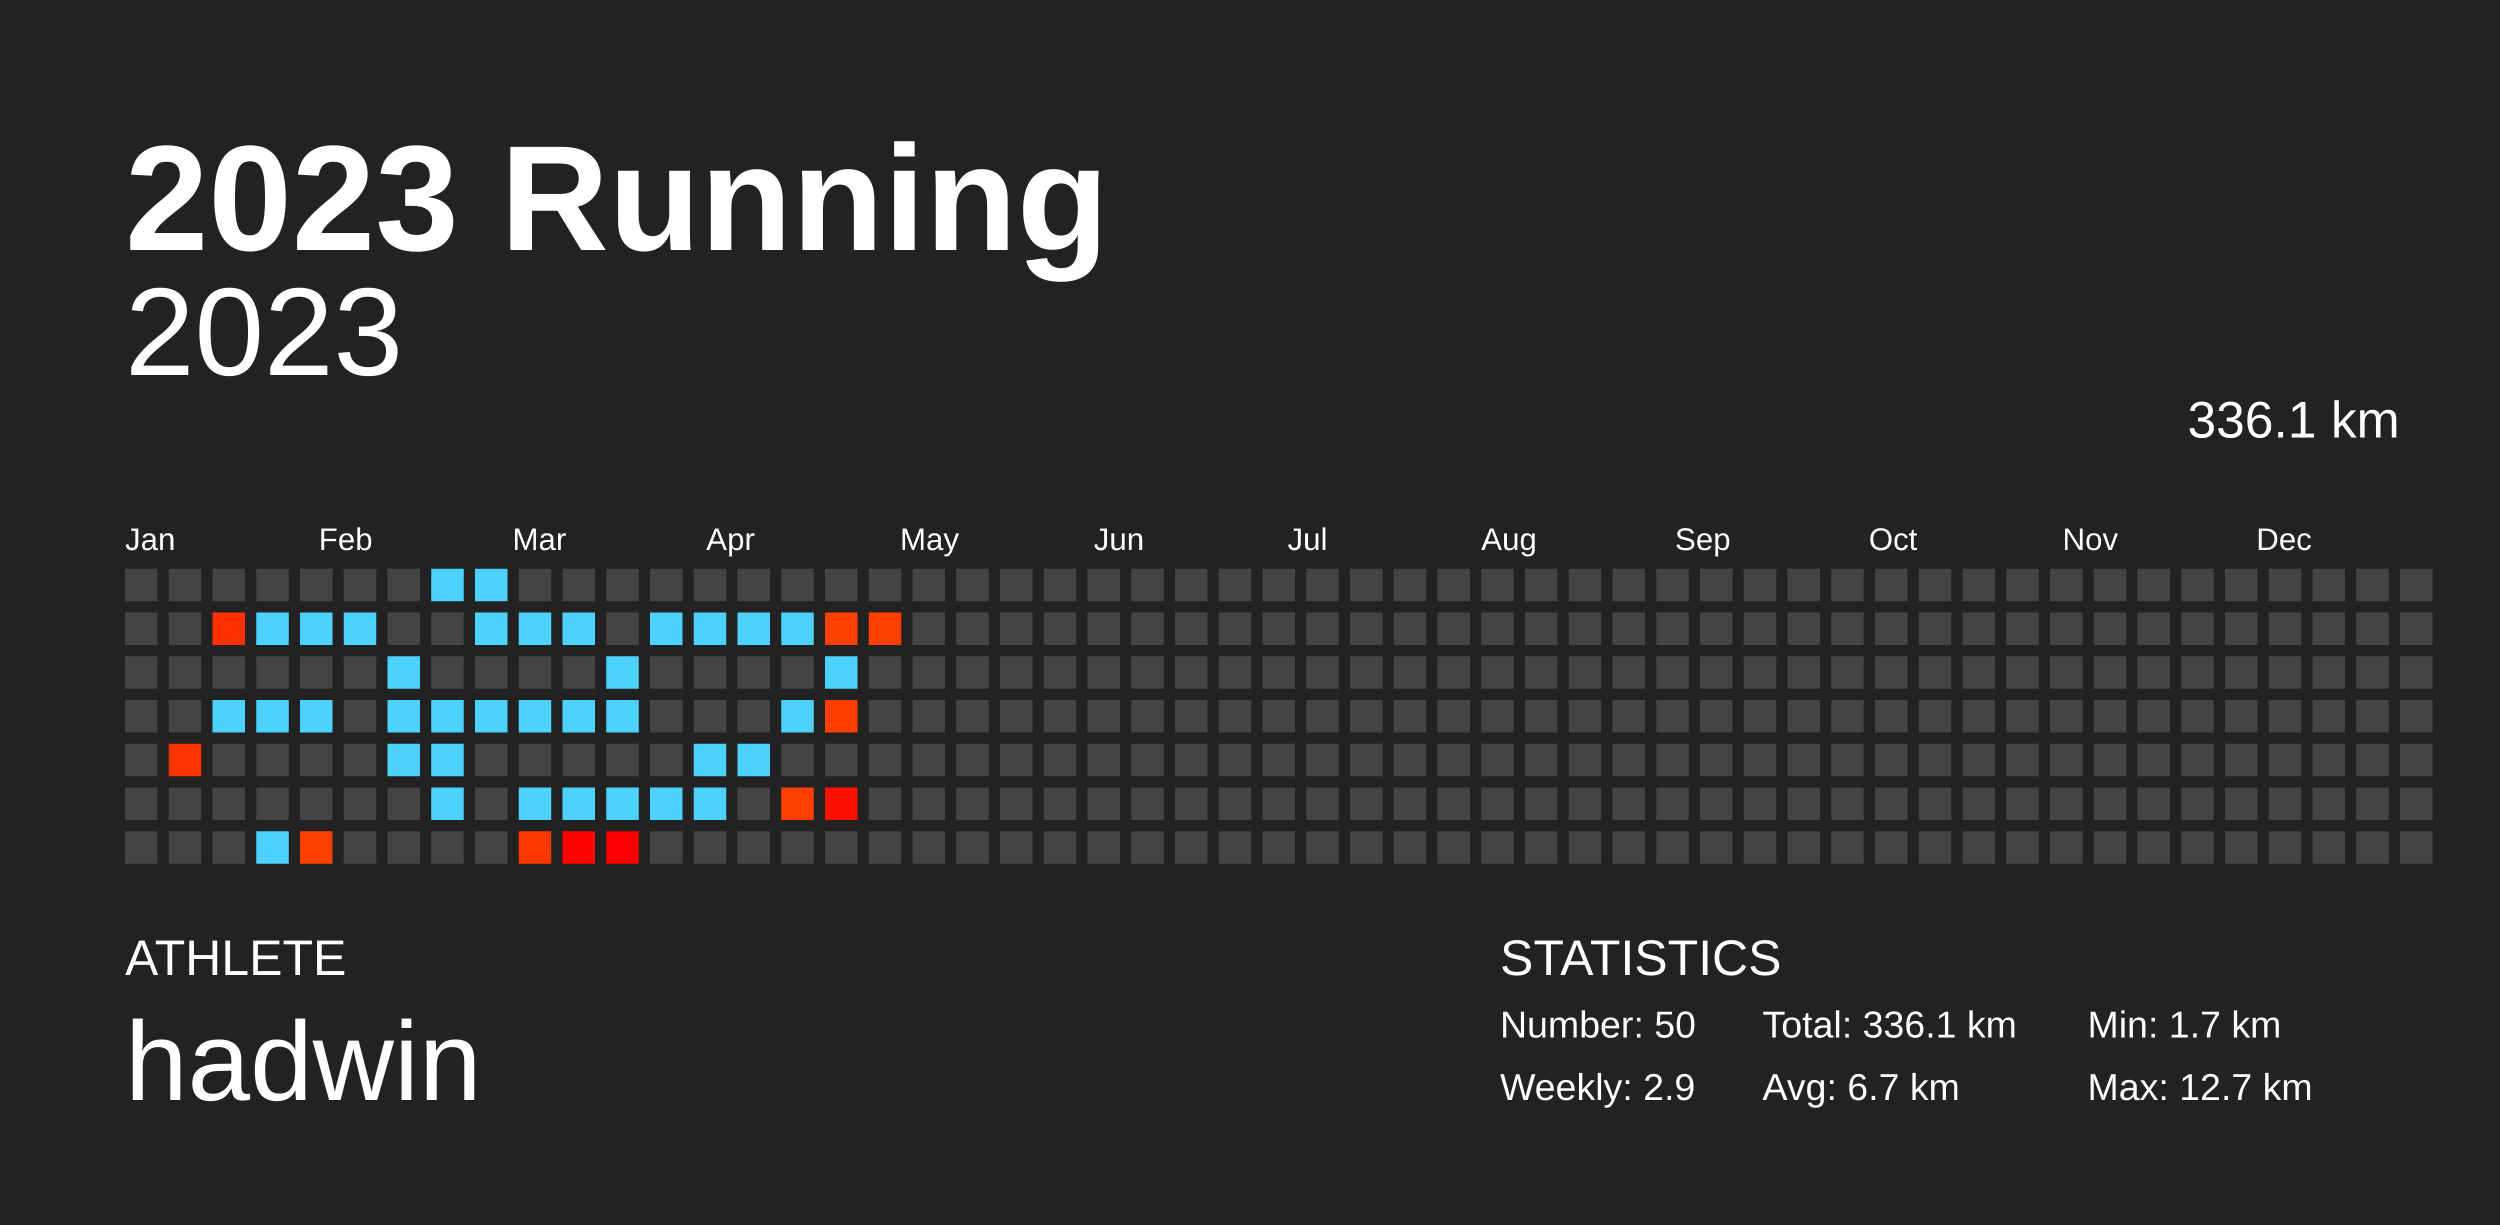
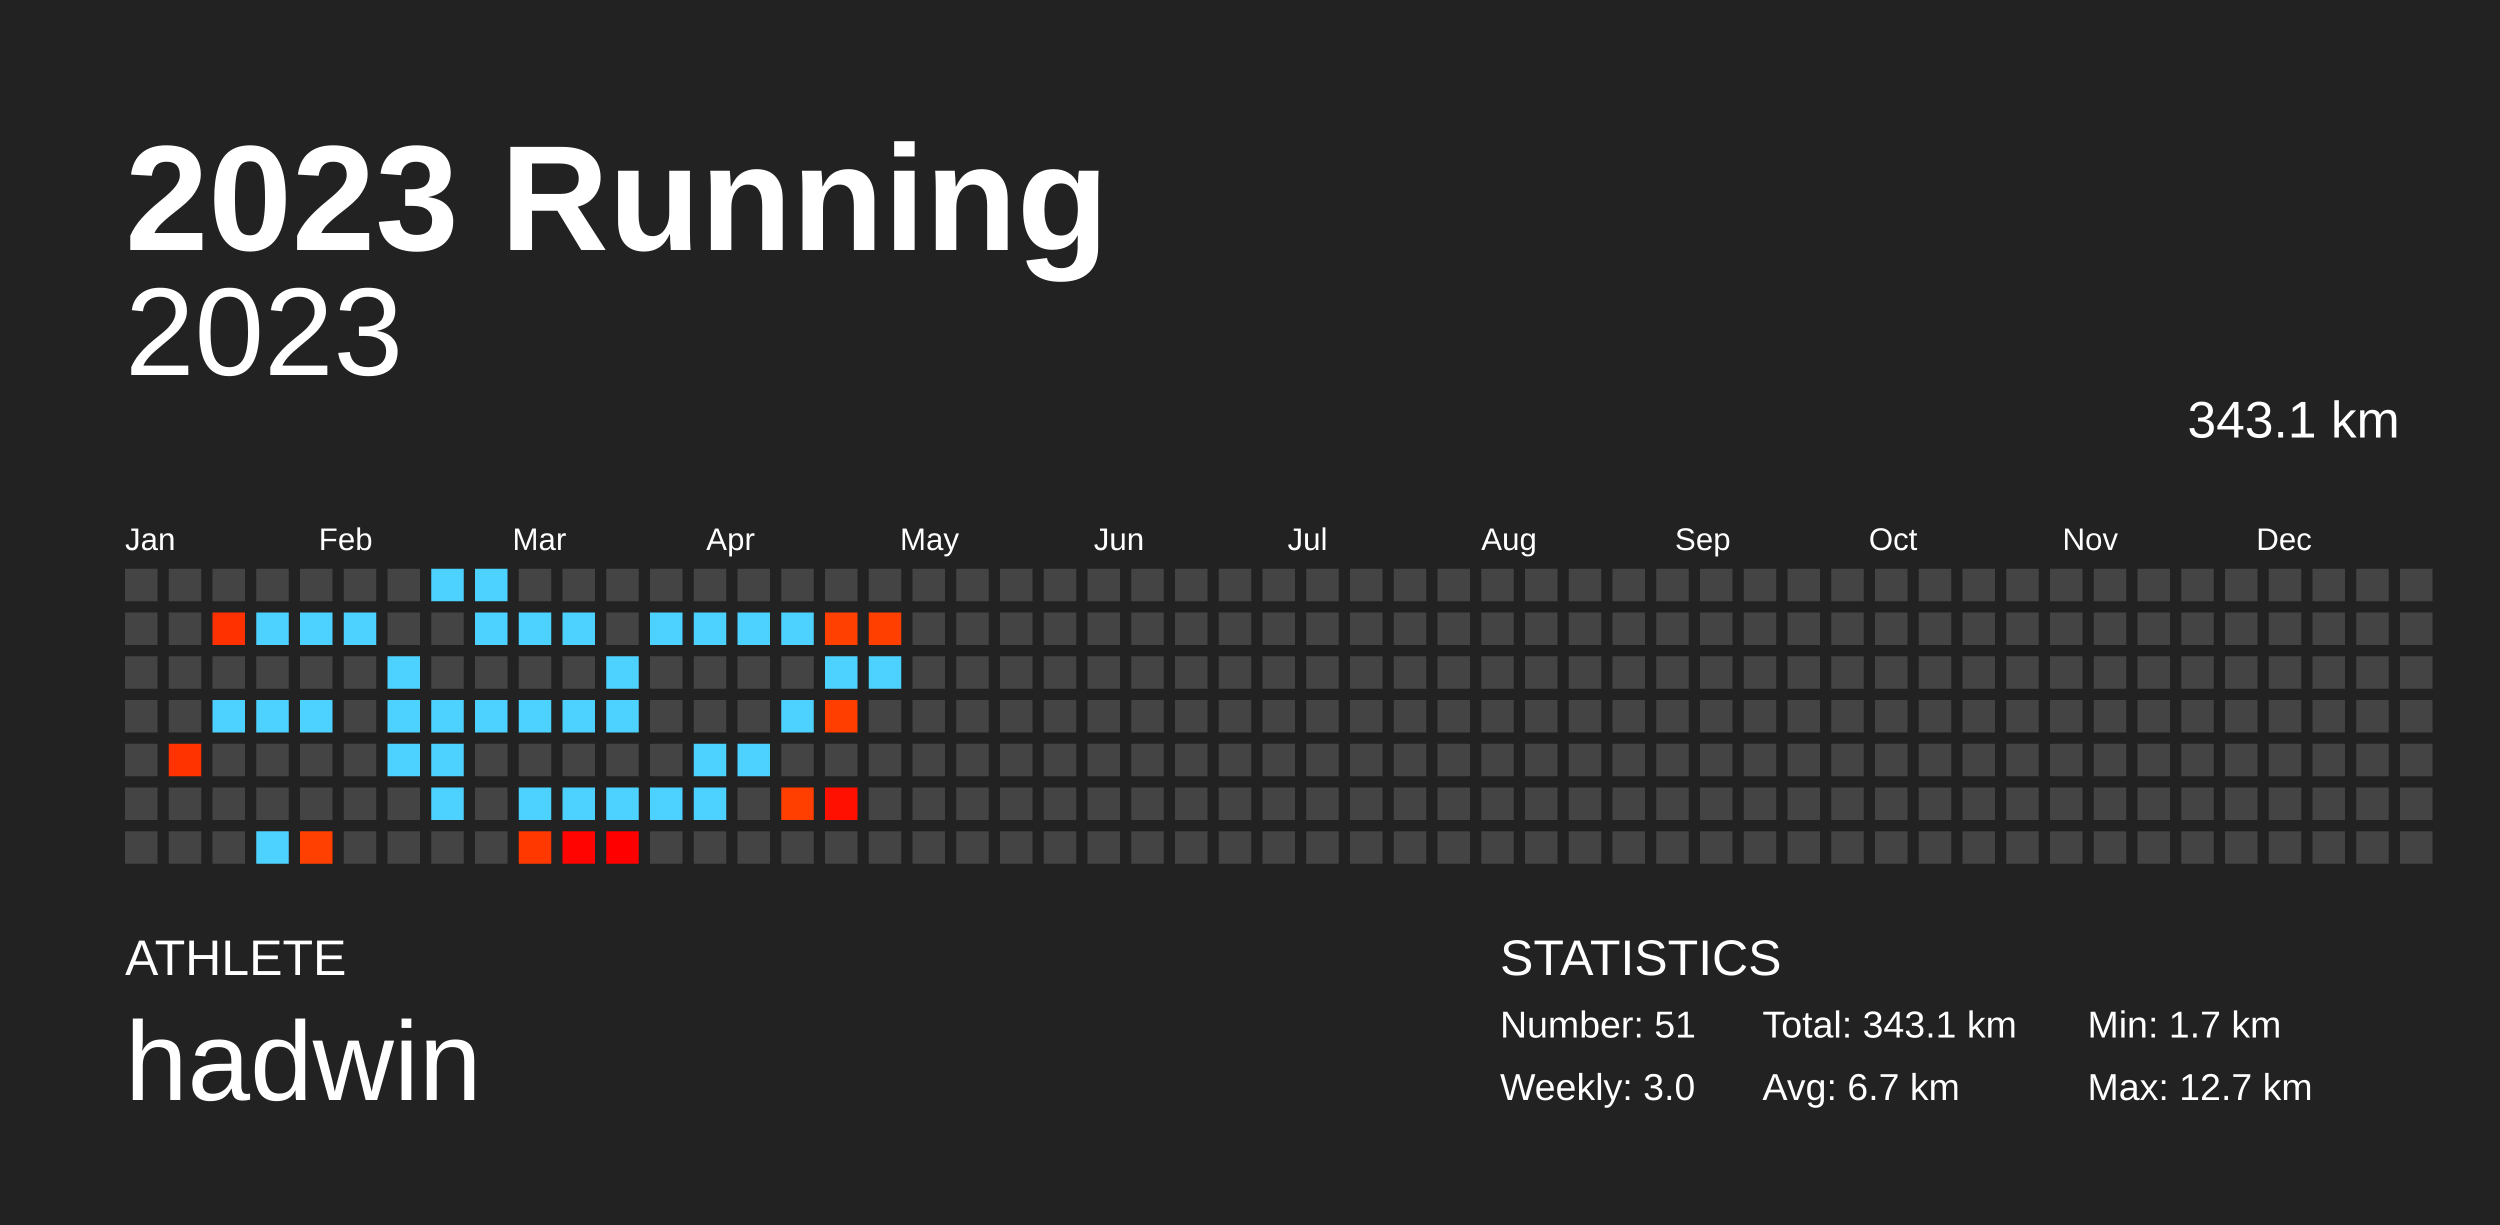
<svg xmlns="http://www.w3.org/2000/svg" baseProfile="full" height="98mm" version="1.1" viewBox="0,0,200,98" width="200mm">
  <defs />
  <rect fill="#222222" height="98" width="200" x="0" y="0" />
  <text fill="#FFFFFF" style="font-size:12px; font-family:Arial; font-weight:bold;" x="10" y="20">2023 Running</text>
  <text fill="#FFFFFF" style="font-size:4px; font-family:Arial" x="10" y="78">ATHLETE</text>
  <text fill="#FFFFFF" style="font-size:9px; font-family:Arial" x="10" y="88">hadwin</text>
  <text fill="#FFFFFF" style="font-size:4px; font-family:Arial" x="120" y="78">STATISTICS</text>
-   <text fill="#FFFFFF" style="font-size:3px; font-family:Arial" x="120" y="83">Number: 50</text>
-   <text fill="#FFFFFF" style="font-size:3px; font-family:Arial" x="120" y="88">Weekly: 2.9</text>
-   <text fill="#FFFFFF" style="font-size:3px; font-family:Arial" x="141" y="83">Total: 336.1 km</text>
+   <text fill="#FFFFFF" style="font-size:3px; font-family:Arial" x="120" y="83">Number: 51</text>
+   <text fill="#FFFFFF" style="font-size:3px; font-family:Arial" x="120" y="88">Weekly: 3.0</text>
+   <text fill="#FFFFFF" style="font-size:3px; font-family:Arial" x="141" y="83">Total: 343.1 km</text>
  <text fill="#FFFFFF" style="font-size:3px; font-family:Arial" x="141" y="88">Avg: 6.7 km</text>
  <text fill="#FFFFFF" style="font-size:3px; font-family:Arial" x="167" y="83">Min: 1.7 km</text>
  <text fill="#FFFFFF" style="font-size:3px; font-family:Arial" x="167" y="88">Max: 12.7 km</text>
  <text alignment-baseline="hanging" fill="#FFFFFF" style="font-size:10.0px; font-family:Arial;" x="10" y="30">2023</text>
-   <text alignment-baseline="hanging" fill="#FFFFFF" style="font-size:4.125px; font-family:Arial;" x="175" y="35">336.1 km</text>
+   <text alignment-baseline="hanging" fill="#FFFFFF" style="font-size:4.125px; font-family:Arial;" x="175" y="35">343.1 km</text>
  <text fill="#FFFFFF" style="font-size:2.5px; font-family:Arial" x="10.0" y="44">Jan</text>
  <text fill="#FFFFFF" style="font-size:2.5px; font-family:Arial" x="25.5" y="44">Feb</text>
  <text fill="#FFFFFF" style="font-size:2.5px; font-family:Arial" x="41.0" y="44">Mar</text>
  <text fill="#FFFFFF" style="font-size:2.5px; font-family:Arial" x="56.5" y="44">Apr</text>
  <text fill="#FFFFFF" style="font-size:2.5px; font-family:Arial" x="72.0" y="44">May</text>
  <text fill="#FFFFFF" style="font-size:2.5px; font-family:Arial" x="87.5" y="44">Jun</text>
  <text fill="#FFFFFF" style="font-size:2.5px; font-family:Arial" x="103.0" y="44">Jul</text>
  <text fill="#FFFFFF" style="font-size:2.5px; font-family:Arial" x="118.5" y="44">Aug</text>
  <text fill="#FFFFFF" style="font-size:2.5px; font-family:Arial" x="134.0" y="44">Sep</text>
  <text fill="#FFFFFF" style="font-size:2.5px; font-family:Arial" x="149.5" y="44">Oct</text>
  <text fill="#FFFFFF" style="font-size:2.5px; font-family:Arial" x="165.0" y="44">Nov</text>
  <text fill="#FFFFFF" style="font-size:2.5px; font-family:Arial" x="180.5" y="44">Dec</text>
  <rect fill="#444444" height="2.6" width="2.6" x="10.0" y="45.5" />
  <rect fill="#444444" height="2.6" width="2.6" x="10.0" y="49.0" />
  <rect fill="#444444" height="2.6" width="2.6" x="10.0" y="52.5" />
  <rect fill="#444444" height="2.6" width="2.6" x="10.0" y="56.0" />
  <rect fill="#444444" height="2.6" width="2.6" x="10.0" y="59.5" />
  <rect fill="#444444" height="2.6" width="2.6" x="10.0" y="63.0" />
  <rect fill="#444444" height="2.6" width="2.6" x="10.0" y="66.5" />
  <rect fill="#444444" height="2.6" width="2.6" x="13.5" y="45.5" />
  <rect fill="#444444" height="2.6" width="2.6" x="13.5" y="49.0" />
  <rect fill="#444444" height="2.6" width="2.6" x="13.5" y="52.5" />
  <rect fill="#444444" height="2.6" width="2.6" x="13.5" y="56.0" />
  <rect fill="#ff3300" height="2.6" width="2.6" x="13.5" y="59.5" />
  <rect fill="#444444" height="2.6" width="2.6" x="13.5" y="63.0" />
  <rect fill="#444444" height="2.6" width="2.6" x="13.5" y="66.5" />
  <rect fill="#444444" height="2.6" width="2.6" x="17.0" y="45.5" />
  <rect fill="#ff3100" height="2.6" width="2.6" x="17.0" y="49.0" />
  <rect fill="#444444" height="2.6" width="2.6" x="17.0" y="52.5" />
  <rect fill="#4dd2ff" height="2.6" width="2.6" x="17.0" y="56.0" />
  <rect fill="#444444" height="2.6" width="2.6" x="17.0" y="59.5" />
  <rect fill="#444444" height="2.6" width="2.6" x="17.0" y="63.0" />
  <rect fill="#444444" height="2.6" width="2.6" x="17.0" y="66.5" />
  <rect fill="#444444" height="2.6" width="2.6" x="20.5" y="45.5" />
  <rect fill="#4dd2ff" height="2.6" width="2.6" x="20.5" y="49.0" />
  <rect fill="#444444" height="2.6" width="2.6" x="20.5" y="52.5" />
  <rect fill="#4dd2ff" height="2.6" width="2.6" x="20.5" y="56.0" />
  <rect fill="#444444" height="2.6" width="2.6" x="20.5" y="59.5" />
  <rect fill="#444444" height="2.6" width="2.6" x="20.5" y="63.0" />
  <rect fill="#4dd2ff" height="2.6" width="2.6" x="20.5" y="66.5" />
  <rect fill="#444444" height="2.6" width="2.6" x="24.0" y="45.5" />
  <rect fill="#4dd2ff" height="2.6" width="2.6" x="24.0" y="49.0" />
  <rect fill="#444444" height="2.6" width="2.6" x="24.0" y="52.5" />
  <rect fill="#4dd2ff" height="2.6" width="2.6" x="24.0" y="56.0" />
  <rect fill="#444444" height="2.6" width="2.6" x="24.0" y="59.5" />
  <rect fill="#444444" height="2.6" width="2.6" x="24.0" y="63.0" />
  <rect fill="#ff4000" height="2.6" width="2.6" x="24.0" y="66.5" />
  <rect fill="#444444" height="2.6" width="2.6" x="27.5" y="45.5" />
  <rect fill="#4dd2ff" height="2.6" width="2.6" x="27.5" y="49.0" />
  <rect fill="#444444" height="2.6" width="2.6" x="27.5" y="52.5" />
  <rect fill="#444444" height="2.6" width="2.6" x="27.5" y="56.0" />
  <rect fill="#444444" height="2.6" width="2.6" x="27.5" y="59.5" />
  <rect fill="#444444" height="2.6" width="2.6" x="27.5" y="63.0" />
  <rect fill="#444444" height="2.6" width="2.6" x="27.5" y="66.5" />
  <rect fill="#444444" height="2.6" width="2.6" x="31.0" y="45.5" />
  <rect fill="#444444" height="2.6" width="2.6" x="31.0" y="49.0" />
  <rect fill="#4dd2ff" height="2.6" width="2.6" x="31.0" y="52.5" />
  <rect fill="#4dd2ff" height="2.6" width="2.6" x="31.0" y="56.0" />
  <rect fill="#4dd2ff" height="2.6" width="2.6" x="31.0" y="59.5" />
  <rect fill="#444444" height="2.6" width="2.6" x="31.0" y="63.0" />
  <rect fill="#444444" height="2.6" width="2.6" x="31.0" y="66.5" />
  <rect fill="#4dd2ff" height="2.6" width="2.6" x="34.5" y="45.5" />
  <rect fill="#444444" height="2.6" width="2.6" x="34.5" y="49.0" />
  <rect fill="#444444" height="2.6" width="2.6" x="34.5" y="52.5" />
  <rect fill="#4dd2ff" height="2.6" width="2.6" x="34.5" y="56.0" />
  <rect fill="#4dd2ff" height="2.6" width="2.6" x="34.5" y="59.5" />
  <rect fill="#4dd2ff" height="2.6" width="2.6" x="34.5" y="63.0" />
  <rect fill="#444444" height="2.6" width="2.6" x="34.5" y="66.5" />
  <rect fill="#4dd2ff" height="2.6" width="2.6" x="38.0" y="45.5" />
  <rect fill="#4dd2ff" height="2.6" width="2.6" x="38.0" y="49.0" />
  <rect fill="#444444" height="2.6" width="2.6" x="38.0" y="52.5" />
  <rect fill="#4dd2ff" height="2.6" width="2.6" x="38.0" y="56.0" />
  <rect fill="#444444" height="2.6" width="2.6" x="38.0" y="59.5" />
  <rect fill="#444444" height="2.6" width="2.6" x="38.0" y="63.0" />
  <rect fill="#444444" height="2.6" width="2.6" x="38.0" y="66.5" />
  <rect fill="#444444" height="2.6" width="2.6" x="41.5" y="45.5" />
  <rect fill="#4dd2ff" height="2.6" width="2.6" x="41.5" y="49.0" />
  <rect fill="#444444" height="2.6" width="2.6" x="41.5" y="52.5" />
  <rect fill="#4dd2ff" height="2.6" width="2.6" x="41.5" y="56.0" />
  <rect fill="#444444" height="2.6" width="2.6" x="41.5" y="59.5" />
  <rect fill="#4dd2ff" height="2.6" width="2.6" x="41.5" y="63.0" />
  <rect fill="#ff3800" height="2.6" width="2.6" x="41.5" y="66.5" />
  <rect fill="#444444" height="2.6" width="2.6" x="45.0" y="45.5" />
  <rect fill="#4dd2ff" height="2.6" width="2.6" x="45.0" y="49.0" />
  <rect fill="#444444" height="2.6" width="2.6" x="45.0" y="52.5" />
  <rect fill="#4dd2ff" height="2.6" width="2.6" x="45.0" y="56.0" />
  <rect fill="#444444" height="2.6" width="2.6" x="45.0" y="59.5" />
  <rect fill="#4dd2ff" height="2.6" width="2.6" x="45.0" y="63.0" />
  <rect fill="#ff0400" height="2.6" width="2.6" x="45.0" y="66.5" />
  <rect fill="#444444" height="2.6" width="2.6" x="48.5" y="45.5" />
  <rect fill="#444444" height="2.6" width="2.6" x="48.5" y="49.0" />
  <rect fill="#4dd2ff" height="2.6" width="2.6" x="48.5" y="52.5" />
  <rect fill="#4dd2ff" height="2.6" width="2.6" x="48.5" y="56.0" />
  <rect fill="#444444" height="2.6" width="2.6" x="48.5" y="59.5" />
  <rect fill="#4dd2ff" height="2.6" width="2.6" x="48.5" y="63.0" />
  <rect fill="#ff0000" height="2.6" width="2.6" x="48.5" y="66.5" />
  <rect fill="#444444" height="2.6" width="2.6" x="52.0" y="45.5" />
  <rect fill="#4dd2ff" height="2.6" width="2.6" x="52.0" y="49.0" />
  <rect fill="#444444" height="2.6" width="2.6" x="52.0" y="52.5" />
  <rect fill="#444444" height="2.6" width="2.6" x="52.0" y="56.0" />
  <rect fill="#444444" height="2.6" width="2.6" x="52.0" y="59.5" />
  <rect fill="#4dd2ff" height="2.6" width="2.6" x="52.0" y="63.0" />
  <rect fill="#444444" height="2.6" width="2.6" x="52.0" y="66.5" />
  <rect fill="#444444" height="2.6" width="2.6" x="55.5" y="45.5" />
  <rect fill="#4dd2ff" height="2.6" width="2.6" x="55.5" y="49.0" />
  <rect fill="#444444" height="2.6" width="2.6" x="55.5" y="52.5" />
  <rect fill="#444444" height="2.6" width="2.6" x="55.5" y="56.0" />
  <rect fill="#4dd2ff" height="2.6" width="2.6" x="55.5" y="59.5" />
  <rect fill="#4dd2ff" height="2.6" width="2.6" x="55.5" y="63.0" />
  <rect fill="#444444" height="2.6" width="2.6" x="55.5" y="66.5" />
  <rect fill="#444444" height="2.6" width="2.6" x="59.0" y="45.5" />
  <rect fill="#4dd2ff" height="2.6" width="2.6" x="59.0" y="49.0" />
  <rect fill="#444444" height="2.6" width="2.6" x="59.0" y="52.5" />
  <rect fill="#444444" height="2.6" width="2.6" x="59.0" y="56.0" />
  <rect fill="#4dd2ff" height="2.6" width="2.6" x="59.0" y="59.5" />
  <rect fill="#444444" height="2.6" width="2.6" x="59.0" y="63.0" />
  <rect fill="#444444" height="2.6" width="2.6" x="59.0" y="66.5" />
  <rect fill="#444444" height="2.6" width="2.6" x="62.5" y="45.5" />
  <rect fill="#4dd2ff" height="2.6" width="2.6" x="62.5" y="49.0" />
  <rect fill="#444444" height="2.6" width="2.6" x="62.5" y="52.5" />
  <rect fill="#4dd2ff" height="2.6" width="2.6" x="62.5" y="56.0" />
  <rect fill="#444444" height="2.6" width="2.6" x="62.5" y="59.5" />
  <rect fill="#ff3f00" height="2.6" width="2.6" x="62.5" y="63.0" />
  <rect fill="#444444" height="2.6" width="2.6" x="62.5" y="66.5" />
  <rect fill="#444444" height="2.6" width="2.6" x="66.0" y="45.5" />
  <rect fill="#ff4000" height="2.6" width="2.6" x="66.0" y="49.0" />
  <rect fill="#4dd2ff" height="2.6" width="2.6" x="66.0" y="52.5" />
  <rect fill="#ff3e00" height="2.6" width="2.6" x="66.0" y="56.0" />
  <rect fill="#444444" height="2.6" width="2.6" x="66.0" y="59.5" />
  <rect fill="#ff1000" height="2.6" width="2.6" x="66.0" y="63.0" />
  <rect fill="#444444" height="2.6" width="2.6" x="66.0" y="66.5" />
  <rect fill="#444444" height="2.6" width="2.6" x="69.5" y="45.5" />
  <rect fill="#ff3f00" height="2.6" width="2.6" x="69.5" y="49.0" />
-   <rect fill="#444444" height="2.6" width="2.6" x="69.5" y="52.5" />
+   <rect fill="#4dd2ff" height="2.6" width="2.6" x="69.5" y="52.5" />
  <rect fill="#444444" height="2.6" width="2.6" x="69.5" y="56.0" />
  <rect fill="#444444" height="2.6" width="2.6" x="69.5" y="59.5" />
  <rect fill="#444444" height="2.6" width="2.6" x="69.5" y="63.0" />
  <rect fill="#444444" height="2.6" width="2.6" x="69.5" y="66.5" />
  <rect fill="#444444" height="2.6" width="2.6" x="73.0" y="45.5" />
  <rect fill="#444444" height="2.6" width="2.6" x="73.0" y="49.0" />
  <rect fill="#444444" height="2.6" width="2.6" x="73.0" y="52.5" />
  <rect fill="#444444" height="2.6" width="2.6" x="73.0" y="56.0" />
  <rect fill="#444444" height="2.6" width="2.6" x="73.0" y="59.5" />
  <rect fill="#444444" height="2.6" width="2.6" x="73.0" y="63.0" />
  <rect fill="#444444" height="2.6" width="2.6" x="73.0" y="66.5" />
  <rect fill="#444444" height="2.6" width="2.6" x="76.5" y="45.5" />
  <rect fill="#444444" height="2.6" width="2.6" x="76.5" y="49.0" />
  <rect fill="#444444" height="2.6" width="2.6" x="76.5" y="52.5" />
  <rect fill="#444444" height="2.6" width="2.6" x="76.5" y="56.0" />
  <rect fill="#444444" height="2.6" width="2.6" x="76.5" y="59.5" />
  <rect fill="#444444" height="2.6" width="2.6" x="76.5" y="63.0" />
  <rect fill="#444444" height="2.6" width="2.6" x="76.5" y="66.5" />
  <rect fill="#444444" height="2.6" width="2.6" x="80.0" y="45.5" />
  <rect fill="#444444" height="2.6" width="2.6" x="80.0" y="49.0" />
  <rect fill="#444444" height="2.6" width="2.6" x="80.0" y="52.5" />
  <rect fill="#444444" height="2.6" width="2.6" x="80.0" y="56.0" />
  <rect fill="#444444" height="2.6" width="2.6" x="80.0" y="59.5" />
  <rect fill="#444444" height="2.6" width="2.6" x="80.0" y="63.0" />
  <rect fill="#444444" height="2.6" width="2.6" x="80.0" y="66.5" />
  <rect fill="#444444" height="2.6" width="2.6" x="83.5" y="45.5" />
  <rect fill="#444444" height="2.6" width="2.6" x="83.5" y="49.0" />
  <rect fill="#444444" height="2.6" width="2.6" x="83.5" y="52.5" />
  <rect fill="#444444" height="2.6" width="2.6" x="83.5" y="56.0" />
  <rect fill="#444444" height="2.6" width="2.6" x="83.5" y="59.5" />
  <rect fill="#444444" height="2.6" width="2.6" x="83.5" y="63.0" />
  <rect fill="#444444" height="2.6" width="2.6" x="83.5" y="66.5" />
  <rect fill="#444444" height="2.6" width="2.6" x="87.0" y="45.5" />
  <rect fill="#444444" height="2.6" width="2.6" x="87.0" y="49.0" />
  <rect fill="#444444" height="2.6" width="2.6" x="87.0" y="52.5" />
  <rect fill="#444444" height="2.6" width="2.6" x="87.0" y="56.0" />
  <rect fill="#444444" height="2.6" width="2.6" x="87.0" y="59.5" />
  <rect fill="#444444" height="2.6" width="2.6" x="87.0" y="63.0" />
  <rect fill="#444444" height="2.6" width="2.6" x="87.0" y="66.5" />
  <rect fill="#444444" height="2.6" width="2.6" x="90.5" y="45.5" />
  <rect fill="#444444" height="2.6" width="2.6" x="90.5" y="49.0" />
  <rect fill="#444444" height="2.6" width="2.6" x="90.5" y="52.5" />
  <rect fill="#444444" height="2.6" width="2.6" x="90.5" y="56.0" />
  <rect fill="#444444" height="2.6" width="2.6" x="90.5" y="59.5" />
  <rect fill="#444444" height="2.6" width="2.6" x="90.5" y="63.0" />
  <rect fill="#444444" height="2.6" width="2.6" x="90.5" y="66.5" />
  <rect fill="#444444" height="2.6" width="2.6" x="94.0" y="45.5" />
  <rect fill="#444444" height="2.6" width="2.6" x="94.0" y="49.0" />
  <rect fill="#444444" height="2.6" width="2.6" x="94.0" y="52.5" />
  <rect fill="#444444" height="2.6" width="2.6" x="94.0" y="56.0" />
  <rect fill="#444444" height="2.6" width="2.6" x="94.0" y="59.5" />
  <rect fill="#444444" height="2.6" width="2.6" x="94.0" y="63.0" />
  <rect fill="#444444" height="2.6" width="2.6" x="94.0" y="66.5" />
  <rect fill="#444444" height="2.6" width="2.6" x="97.5" y="45.5" />
  <rect fill="#444444" height="2.6" width="2.6" x="97.5" y="49.0" />
  <rect fill="#444444" height="2.6" width="2.6" x="97.5" y="52.5" />
  <rect fill="#444444" height="2.6" width="2.6" x="97.5" y="56.0" />
  <rect fill="#444444" height="2.6" width="2.6" x="97.5" y="59.5" />
  <rect fill="#444444" height="2.6" width="2.6" x="97.5" y="63.0" />
  <rect fill="#444444" height="2.6" width="2.6" x="97.5" y="66.5" />
  <rect fill="#444444" height="2.6" width="2.6" x="101.0" y="45.5" />
  <rect fill="#444444" height="2.6" width="2.6" x="101.0" y="49.0" />
  <rect fill="#444444" height="2.6" width="2.6" x="101.0" y="52.5" />
  <rect fill="#444444" height="2.6" width="2.6" x="101.0" y="56.0" />
  <rect fill="#444444" height="2.6" width="2.6" x="101.0" y="59.5" />
  <rect fill="#444444" height="2.6" width="2.6" x="101.0" y="63.0" />
  <rect fill="#444444" height="2.6" width="2.6" x="101.0" y="66.5" />
  <rect fill="#444444" height="2.6" width="2.6" x="104.5" y="45.5" />
  <rect fill="#444444" height="2.6" width="2.6" x="104.5" y="49.0" />
  <rect fill="#444444" height="2.6" width="2.6" x="104.5" y="52.5" />
  <rect fill="#444444" height="2.6" width="2.6" x="104.5" y="56.0" />
  <rect fill="#444444" height="2.6" width="2.6" x="104.5" y="59.5" />
  <rect fill="#444444" height="2.6" width="2.6" x="104.5" y="63.0" />
  <rect fill="#444444" height="2.6" width="2.6" x="104.5" y="66.5" />
  <rect fill="#444444" height="2.6" width="2.6" x="108.0" y="45.5" />
  <rect fill="#444444" height="2.6" width="2.6" x="108.0" y="49.0" />
  <rect fill="#444444" height="2.6" width="2.6" x="108.0" y="52.5" />
  <rect fill="#444444" height="2.6" width="2.6" x="108.0" y="56.0" />
  <rect fill="#444444" height="2.6" width="2.6" x="108.0" y="59.5" />
  <rect fill="#444444" height="2.6" width="2.6" x="108.0" y="63.0" />
  <rect fill="#444444" height="2.6" width="2.6" x="108.0" y="66.5" />
  <rect fill="#444444" height="2.6" width="2.6" x="111.5" y="45.5" />
  <rect fill="#444444" height="2.6" width="2.6" x="111.5" y="49.0" />
  <rect fill="#444444" height="2.6" width="2.6" x="111.5" y="52.5" />
  <rect fill="#444444" height="2.6" width="2.6" x="111.5" y="56.0" />
  <rect fill="#444444" height="2.6" width="2.6" x="111.5" y="59.5" />
  <rect fill="#444444" height="2.6" width="2.6" x="111.5" y="63.0" />
  <rect fill="#444444" height="2.6" width="2.6" x="111.5" y="66.5" />
  <rect fill="#444444" height="2.6" width="2.6" x="115.0" y="45.5" />
  <rect fill="#444444" height="2.6" width="2.6" x="115.0" y="49.0" />
  <rect fill="#444444" height="2.6" width="2.6" x="115.0" y="52.5" />
  <rect fill="#444444" height="2.6" width="2.6" x="115.0" y="56.0" />
  <rect fill="#444444" height="2.6" width="2.6" x="115.0" y="59.5" />
  <rect fill="#444444" height="2.6" width="2.6" x="115.0" y="63.0" />
  <rect fill="#444444" height="2.6" width="2.6" x="115.0" y="66.5" />
  <rect fill="#444444" height="2.6" width="2.6" x="118.5" y="45.5" />
  <rect fill="#444444" height="2.6" width="2.6" x="118.5" y="49.0" />
  <rect fill="#444444" height="2.6" width="2.6" x="118.5" y="52.5" />
  <rect fill="#444444" height="2.6" width="2.6" x="118.5" y="56.0" />
  <rect fill="#444444" height="2.6" width="2.6" x="118.5" y="59.5" />
  <rect fill="#444444" height="2.6" width="2.6" x="118.5" y="63.0" />
  <rect fill="#444444" height="2.6" width="2.6" x="118.5" y="66.5" />
  <rect fill="#444444" height="2.6" width="2.6" x="122.0" y="45.5" />
  <rect fill="#444444" height="2.6" width="2.6" x="122.0" y="49.0" />
  <rect fill="#444444" height="2.6" width="2.6" x="122.0" y="52.5" />
  <rect fill="#444444" height="2.6" width="2.6" x="122.0" y="56.0" />
  <rect fill="#444444" height="2.6" width="2.6" x="122.0" y="59.5" />
  <rect fill="#444444" height="2.6" width="2.6" x="122.0" y="63.0" />
  <rect fill="#444444" height="2.6" width="2.6" x="122.0" y="66.5" />
  <rect fill="#444444" height="2.6" width="2.6" x="125.5" y="45.5" />
  <rect fill="#444444" height="2.6" width="2.6" x="125.5" y="49.0" />
  <rect fill="#444444" height="2.6" width="2.6" x="125.5" y="52.5" />
  <rect fill="#444444" height="2.6" width="2.6" x="125.5" y="56.0" />
  <rect fill="#444444" height="2.6" width="2.6" x="125.5" y="59.5" />
  <rect fill="#444444" height="2.6" width="2.6" x="125.5" y="63.0" />
  <rect fill="#444444" height="2.6" width="2.6" x="125.5" y="66.5" />
  <rect fill="#444444" height="2.6" width="2.6" x="129.0" y="45.5" />
  <rect fill="#444444" height="2.6" width="2.6" x="129.0" y="49.0" />
  <rect fill="#444444" height="2.6" width="2.6" x="129.0" y="52.5" />
  <rect fill="#444444" height="2.6" width="2.6" x="129.0" y="56.0" />
  <rect fill="#444444" height="2.6" width="2.6" x="129.0" y="59.5" />
  <rect fill="#444444" height="2.6" width="2.6" x="129.0" y="63.0" />
  <rect fill="#444444" height="2.6" width="2.6" x="129.0" y="66.5" />
  <rect fill="#444444" height="2.6" width="2.6" x="132.5" y="45.5" />
  <rect fill="#444444" height="2.6" width="2.6" x="132.5" y="49.0" />
  <rect fill="#444444" height="2.6" width="2.6" x="132.5" y="52.5" />
  <rect fill="#444444" height="2.6" width="2.6" x="132.5" y="56.0" />
  <rect fill="#444444" height="2.6" width="2.6" x="132.5" y="59.5" />
  <rect fill="#444444" height="2.6" width="2.6" x="132.5" y="63.0" />
  <rect fill="#444444" height="2.6" width="2.6" x="132.5" y="66.5" />
  <rect fill="#444444" height="2.6" width="2.6" x="136.0" y="45.5" />
  <rect fill="#444444" height="2.6" width="2.6" x="136.0" y="49.0" />
  <rect fill="#444444" height="2.6" width="2.6" x="136.0" y="52.5" />
  <rect fill="#444444" height="2.6" width="2.6" x="136.0" y="56.0" />
  <rect fill="#444444" height="2.6" width="2.6" x="136.0" y="59.5" />
  <rect fill="#444444" height="2.6" width="2.6" x="136.0" y="63.0" />
  <rect fill="#444444" height="2.6" width="2.6" x="136.0" y="66.5" />
  <rect fill="#444444" height="2.6" width="2.6" x="139.5" y="45.5" />
  <rect fill="#444444" height="2.6" width="2.6" x="139.5" y="49.0" />
  <rect fill="#444444" height="2.6" width="2.6" x="139.5" y="52.5" />
  <rect fill="#444444" height="2.6" width="2.6" x="139.5" y="56.0" />
  <rect fill="#444444" height="2.6" width="2.6" x="139.5" y="59.5" />
  <rect fill="#444444" height="2.6" width="2.6" x="139.5" y="63.0" />
  <rect fill="#444444" height="2.6" width="2.6" x="139.5" y="66.5" />
  <rect fill="#444444" height="2.6" width="2.6" x="143.0" y="45.5" />
  <rect fill="#444444" height="2.6" width="2.6" x="143.0" y="49.0" />
  <rect fill="#444444" height="2.6" width="2.6" x="143.0" y="52.5" />
  <rect fill="#444444" height="2.6" width="2.6" x="143.0" y="56.0" />
  <rect fill="#444444" height="2.6" width="2.6" x="143.0" y="59.5" />
  <rect fill="#444444" height="2.6" width="2.6" x="143.0" y="63.0" />
  <rect fill="#444444" height="2.6" width="2.6" x="143.0" y="66.5" />
  <rect fill="#444444" height="2.6" width="2.6" x="146.5" y="45.5" />
  <rect fill="#444444" height="2.6" width="2.6" x="146.5" y="49.0" />
  <rect fill="#444444" height="2.6" width="2.6" x="146.5" y="52.5" />
  <rect fill="#444444" height="2.6" width="2.6" x="146.5" y="56.0" />
  <rect fill="#444444" height="2.6" width="2.6" x="146.5" y="59.5" />
  <rect fill="#444444" height="2.6" width="2.6" x="146.5" y="63.0" />
  <rect fill="#444444" height="2.6" width="2.6" x="146.5" y="66.5" />
  <rect fill="#444444" height="2.6" width="2.6" x="150.0" y="45.5" />
  <rect fill="#444444" height="2.6" width="2.6" x="150.0" y="49.0" />
  <rect fill="#444444" height="2.6" width="2.6" x="150.0" y="52.5" />
  <rect fill="#444444" height="2.6" width="2.6" x="150.0" y="56.0" />
  <rect fill="#444444" height="2.6" width="2.6" x="150.0" y="59.5" />
  <rect fill="#444444" height="2.6" width="2.6" x="150.0" y="63.0" />
  <rect fill="#444444" height="2.6" width="2.6" x="150.0" y="66.5" />
  <rect fill="#444444" height="2.6" width="2.6" x="153.5" y="45.5" />
  <rect fill="#444444" height="2.6" width="2.6" x="153.5" y="49.0" />
  <rect fill="#444444" height="2.6" width="2.6" x="153.5" y="52.5" />
  <rect fill="#444444" height="2.6" width="2.6" x="153.5" y="56.0" />
  <rect fill="#444444" height="2.6" width="2.6" x="153.5" y="59.5" />
  <rect fill="#444444" height="2.6" width="2.6" x="153.5" y="63.0" />
  <rect fill="#444444" height="2.6" width="2.6" x="153.5" y="66.5" />
  <rect fill="#444444" height="2.6" width="2.6" x="157.0" y="45.5" />
  <rect fill="#444444" height="2.6" width="2.6" x="157.0" y="49.0" />
  <rect fill="#444444" height="2.6" width="2.6" x="157.0" y="52.5" />
  <rect fill="#444444" height="2.6" width="2.6" x="157.0" y="56.0" />
  <rect fill="#444444" height="2.6" width="2.6" x="157.0" y="59.5" />
  <rect fill="#444444" height="2.6" width="2.6" x="157.0" y="63.0" />
  <rect fill="#444444" height="2.6" width="2.6" x="157.0" y="66.5" />
  <rect fill="#444444" height="2.6" width="2.6" x="160.5" y="45.5" />
  <rect fill="#444444" height="2.6" width="2.6" x="160.5" y="49.0" />
  <rect fill="#444444" height="2.6" width="2.6" x="160.5" y="52.5" />
  <rect fill="#444444" height="2.6" width="2.6" x="160.5" y="56.0" />
  <rect fill="#444444" height="2.6" width="2.6" x="160.5" y="59.5" />
  <rect fill="#444444" height="2.6" width="2.6" x="160.5" y="63.0" />
  <rect fill="#444444" height="2.6" width="2.6" x="160.5" y="66.5" />
  <rect fill="#444444" height="2.6" width="2.6" x="164.0" y="45.5" />
  <rect fill="#444444" height="2.6" width="2.6" x="164.0" y="49.0" />
  <rect fill="#444444" height="2.6" width="2.6" x="164.0" y="52.5" />
  <rect fill="#444444" height="2.6" width="2.6" x="164.0" y="56.0" />
  <rect fill="#444444" height="2.6" width="2.6" x="164.0" y="59.5" />
  <rect fill="#444444" height="2.6" width="2.6" x="164.0" y="63.0" />
  <rect fill="#444444" height="2.6" width="2.6" x="164.0" y="66.5" />
  <rect fill="#444444" height="2.6" width="2.6" x="167.5" y="45.5" />
  <rect fill="#444444" height="2.6" width="2.6" x="167.5" y="49.0" />
  <rect fill="#444444" height="2.6" width="2.6" x="167.5" y="52.5" />
  <rect fill="#444444" height="2.6" width="2.6" x="167.5" y="56.0" />
  <rect fill="#444444" height="2.6" width="2.6" x="167.5" y="59.5" />
  <rect fill="#444444" height="2.6" width="2.6" x="167.5" y="63.0" />
  <rect fill="#444444" height="2.6" width="2.6" x="167.5" y="66.5" />
  <rect fill="#444444" height="2.6" width="2.6" x="171.0" y="45.5" />
  <rect fill="#444444" height="2.6" width="2.6" x="171.0" y="49.0" />
  <rect fill="#444444" height="2.6" width="2.6" x="171.0" y="52.5" />
  <rect fill="#444444" height="2.6" width="2.6" x="171.0" y="56.0" />
  <rect fill="#444444" height="2.6" width="2.6" x="171.0" y="59.5" />
  <rect fill="#444444" height="2.6" width="2.6" x="171.0" y="63.0" />
  <rect fill="#444444" height="2.6" width="2.6" x="171.0" y="66.5" />
  <rect fill="#444444" height="2.6" width="2.6" x="174.5" y="45.5" />
  <rect fill="#444444" height="2.6" width="2.6" x="174.5" y="49.0" />
  <rect fill="#444444" height="2.6" width="2.6" x="174.5" y="52.5" />
  <rect fill="#444444" height="2.6" width="2.6" x="174.5" y="56.0" />
  <rect fill="#444444" height="2.6" width="2.6" x="174.5" y="59.5" />
  <rect fill="#444444" height="2.6" width="2.6" x="174.5" y="63.0" />
  <rect fill="#444444" height="2.6" width="2.6" x="174.5" y="66.5" />
  <rect fill="#444444" height="2.6" width="2.6" x="178.0" y="45.5" />
  <rect fill="#444444" height="2.6" width="2.6" x="178.0" y="49.0" />
  <rect fill="#444444" height="2.6" width="2.6" x="178.0" y="52.5" />
  <rect fill="#444444" height="2.6" width="2.6" x="178.0" y="56.0" />
  <rect fill="#444444" height="2.6" width="2.6" x="178.0" y="59.5" />
  <rect fill="#444444" height="2.6" width="2.6" x="178.0" y="63.0" />
  <rect fill="#444444" height="2.6" width="2.6" x="178.0" y="66.5" />
  <rect fill="#444444" height="2.6" width="2.6" x="181.5" y="45.5" />
  <rect fill="#444444" height="2.6" width="2.6" x="181.5" y="49.0" />
  <rect fill="#444444" height="2.6" width="2.6" x="181.5" y="52.5" />
  <rect fill="#444444" height="2.6" width="2.6" x="181.5" y="56.0" />
  <rect fill="#444444" height="2.6" width="2.6" x="181.5" y="59.5" />
  <rect fill="#444444" height="2.6" width="2.6" x="181.5" y="63.0" />
  <rect fill="#444444" height="2.6" width="2.6" x="181.5" y="66.5" />
  <rect fill="#444444" height="2.6" width="2.6" x="185.0" y="45.5" />
  <rect fill="#444444" height="2.6" width="2.6" x="185.0" y="49.0" />
  <rect fill="#444444" height="2.6" width="2.6" x="185.0" y="52.5" />
  <rect fill="#444444" height="2.6" width="2.6" x="185.0" y="56.0" />
  <rect fill="#444444" height="2.6" width="2.6" x="185.0" y="59.5" />
  <rect fill="#444444" height="2.6" width="2.6" x="185.0" y="63.0" />
  <rect fill="#444444" height="2.6" width="2.6" x="185.0" y="66.5" />
  <rect fill="#444444" height="2.6" width="2.6" x="188.5" y="45.5" />
  <rect fill="#444444" height="2.6" width="2.6" x="188.5" y="49.0" />
  <rect fill="#444444" height="2.6" width="2.6" x="188.5" y="52.5" />
  <rect fill="#444444" height="2.6" width="2.6" x="188.5" y="56.0" />
  <rect fill="#444444" height="2.6" width="2.6" x="188.5" y="59.5" />
  <rect fill="#444444" height="2.6" width="2.6" x="188.5" y="63.0" />
  <rect fill="#444444" height="2.6" width="2.6" x="188.5" y="66.5" />
  <rect fill="#444444" height="2.6" width="2.6" x="192.0" y="45.5" />
  <rect fill="#444444" height="2.6" width="2.6" x="192.0" y="49.0" />
  <rect fill="#444444" height="2.6" width="2.6" x="192.0" y="52.5" />
  <rect fill="#444444" height="2.6" width="2.6" x="192.0" y="56.0" />
  <rect fill="#444444" height="2.6" width="2.6" x="192.0" y="59.5" />
  <rect fill="#444444" height="2.6" width="2.6" x="192.0" y="63.0" />
  <rect fill="#444444" height="2.6" width="2.6" x="192.0" y="66.5" />
</svg>
